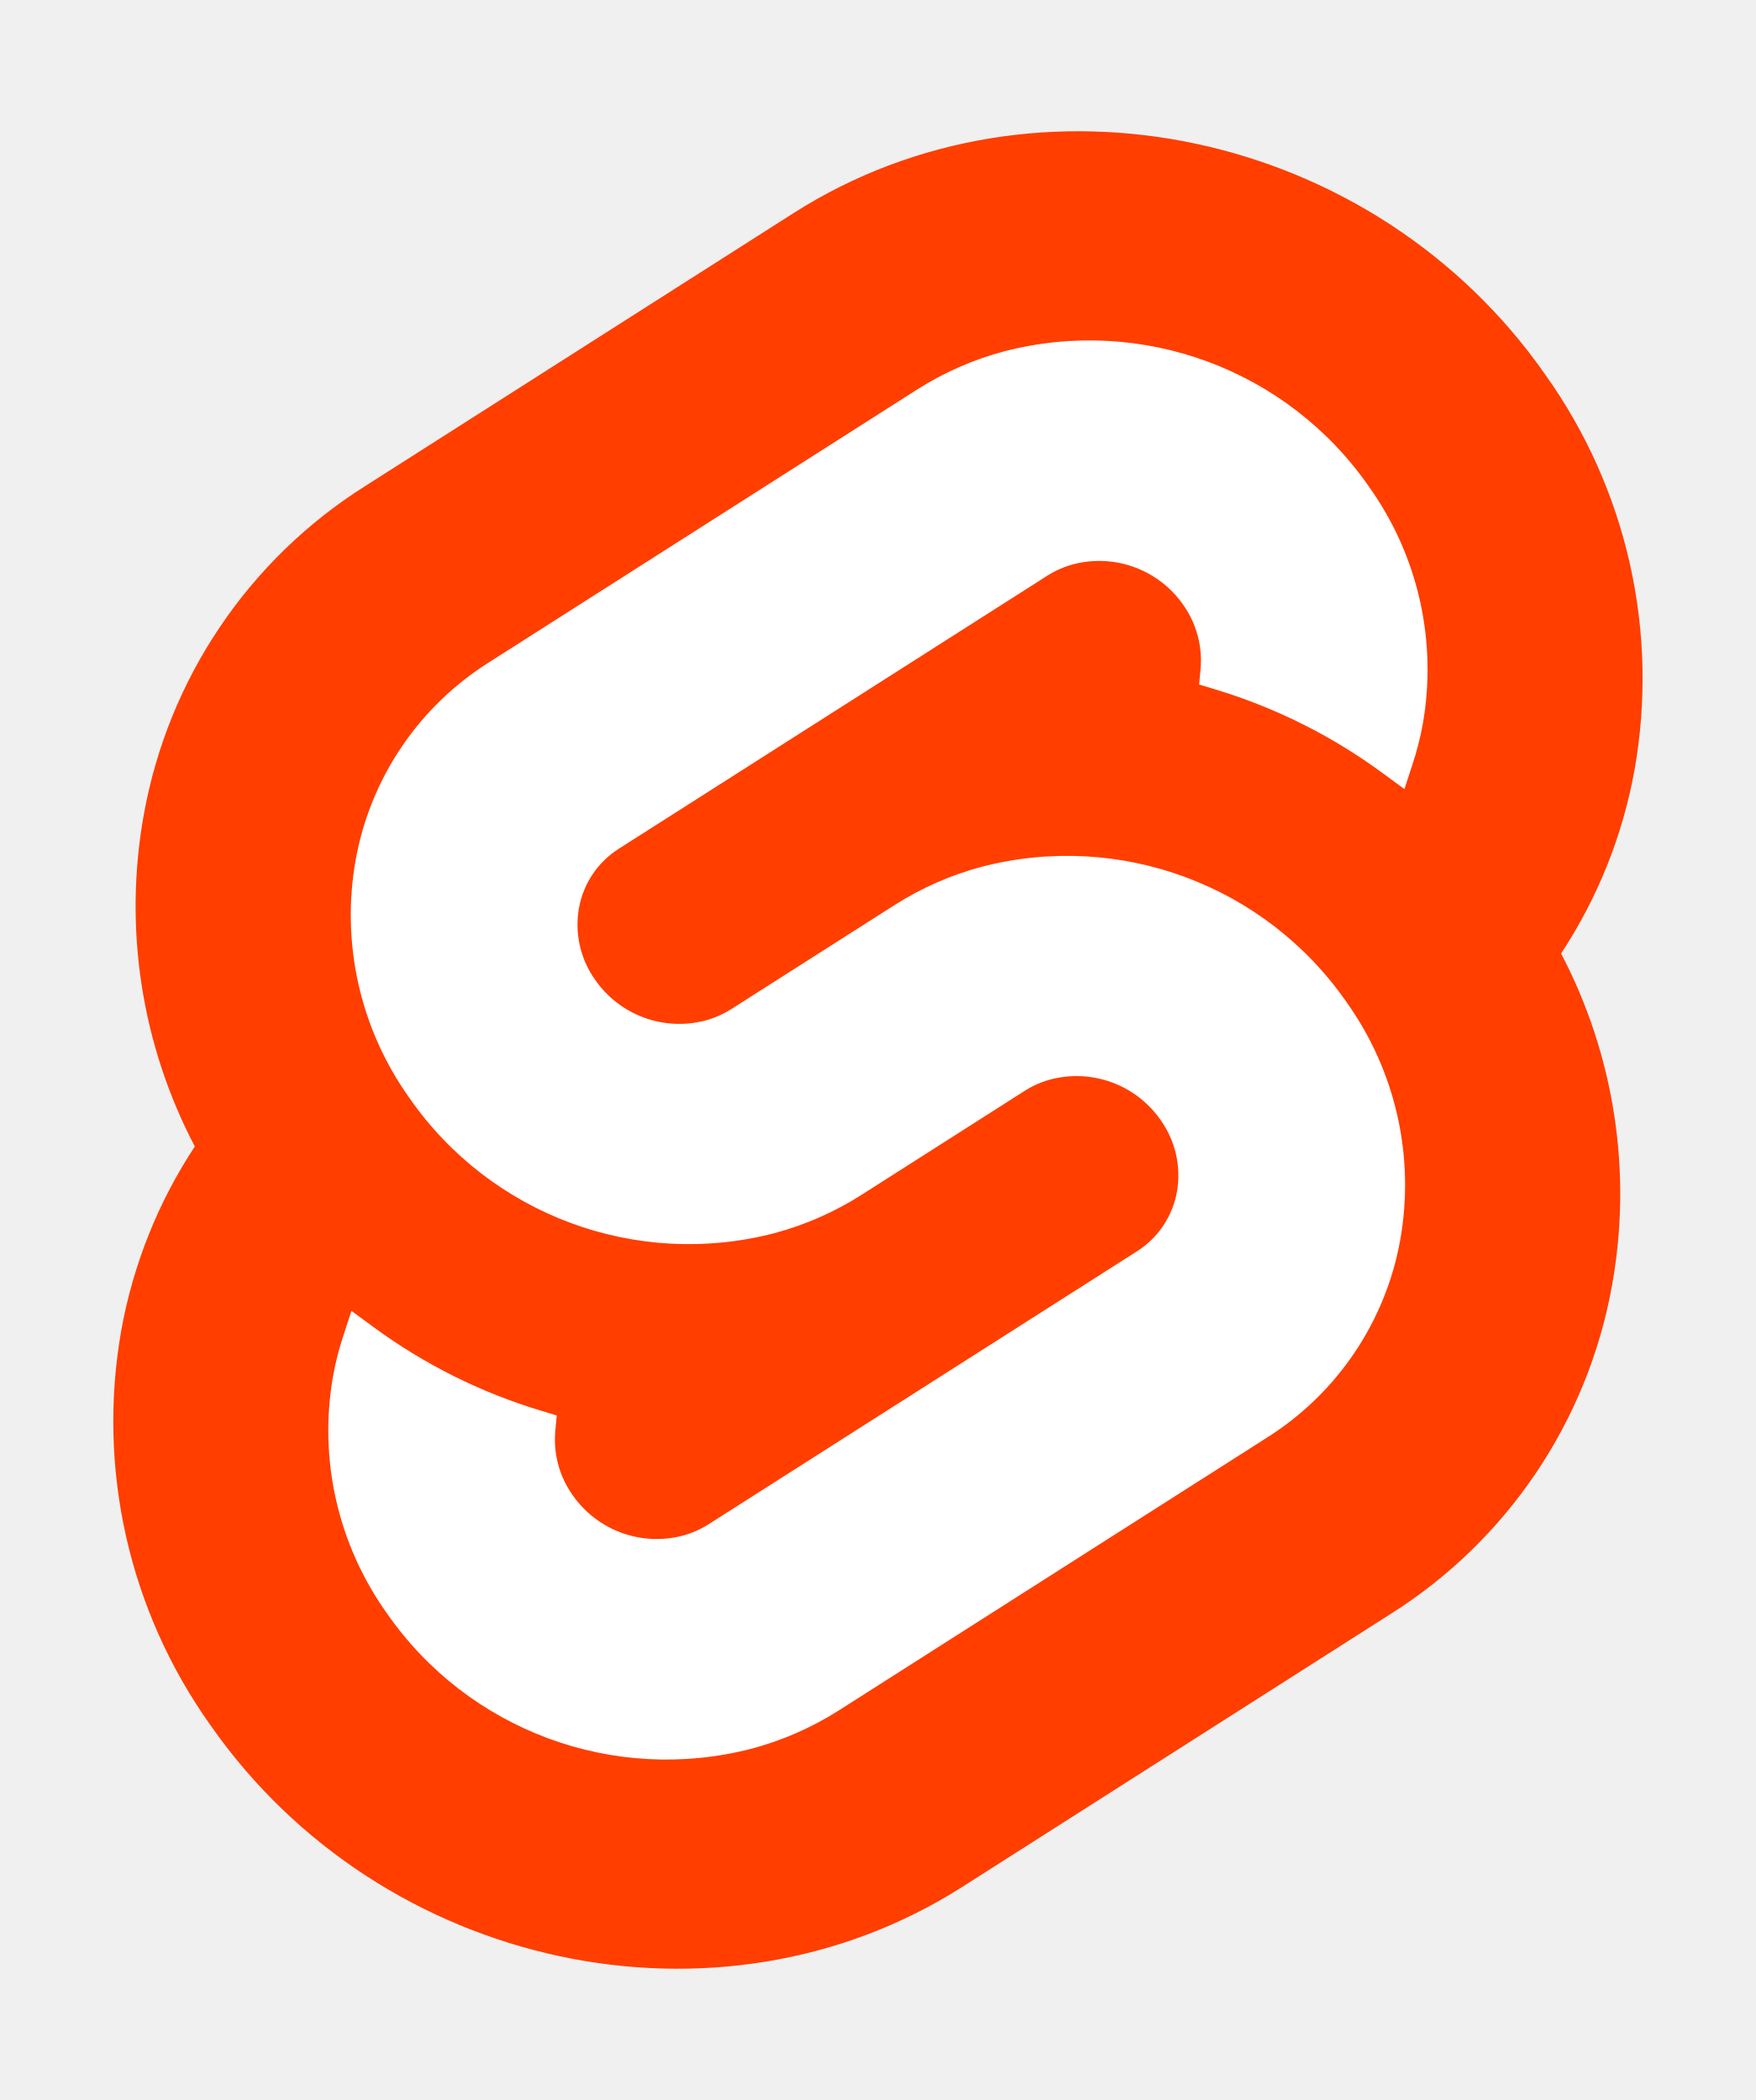
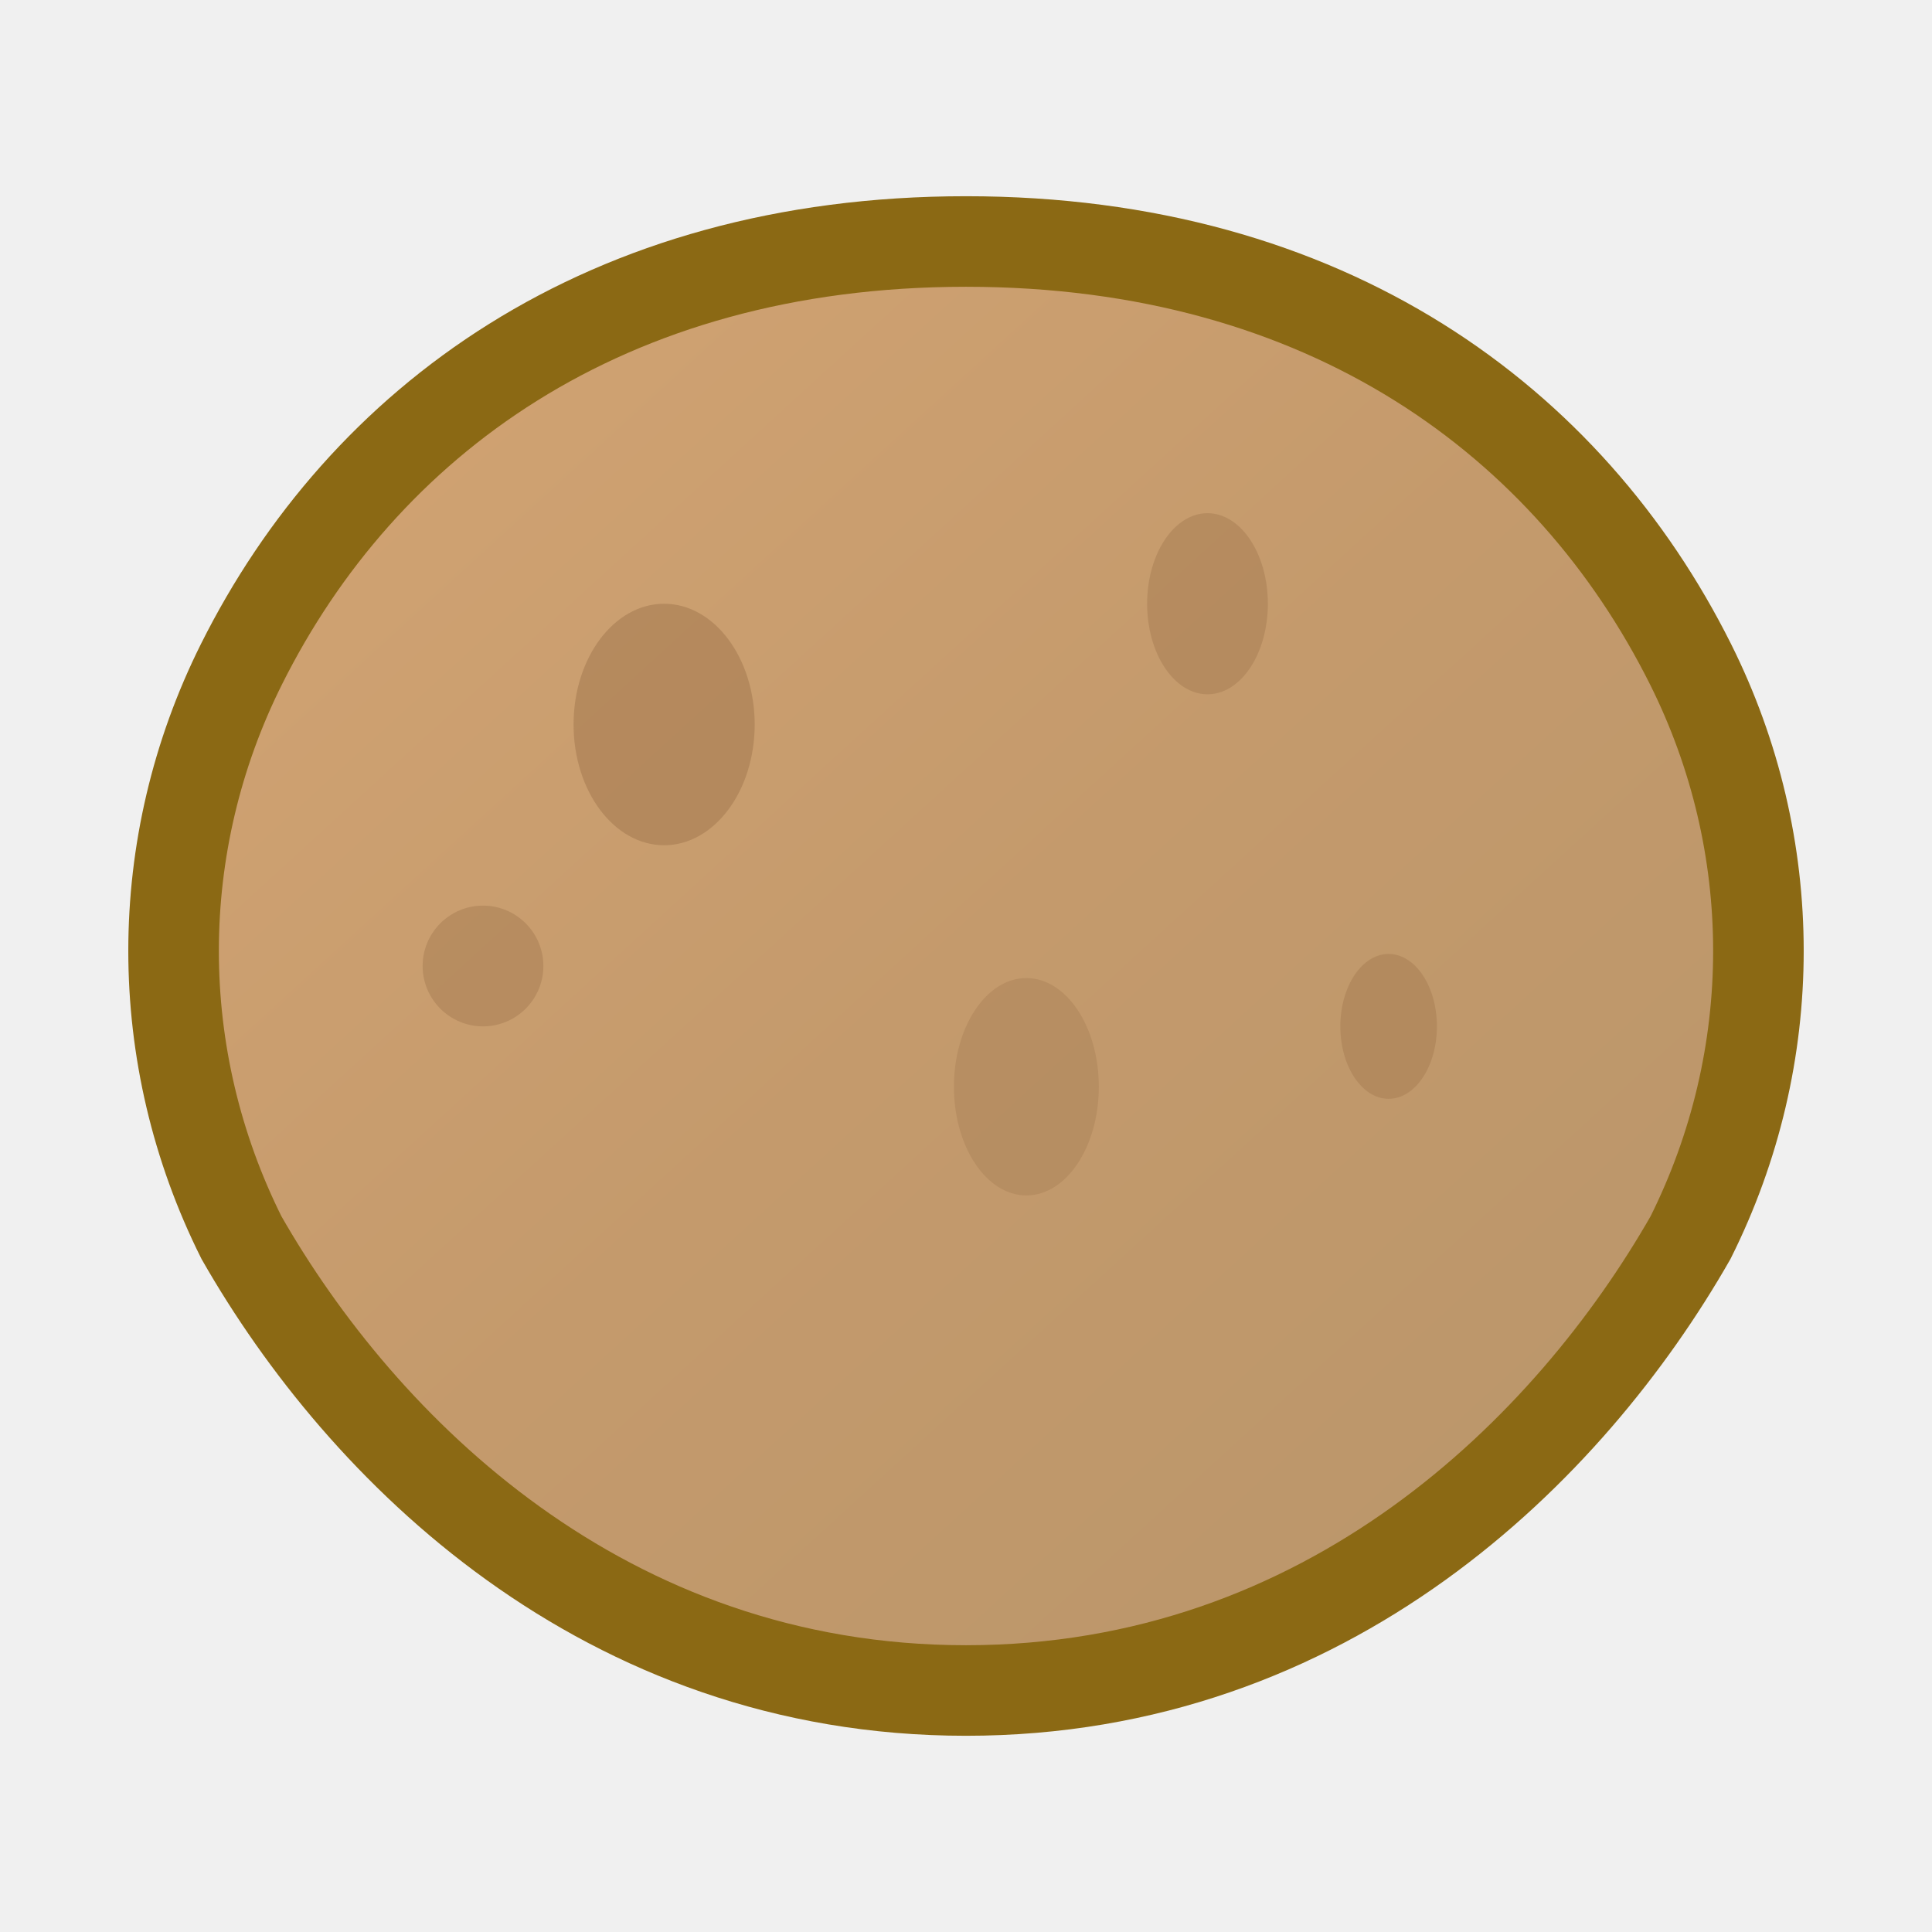
- <svg xmlns="http://www.w3.org/2000/svg" width="107" height="128" viewBox="0 0 107 128">
-   <path d="M94.157 22.819c-10.4-14.885-30.94-19.297-45.792-9.835L22.282 29.608A29.92 29.92 0 0 0 8.764 49.65a31.5 31.5 0 0 0 3.108 20.231 30 30 0 0 0-4.477 11.183 31.9 31.9 0 0 0 5.448 24.116c10.402 14.887 30.942 19.297 45.791 9.835l26.083-16.624A29.92 29.92 0 0 0 98.235 78.35a31.53 31.53 0 0 0-3.105-20.232 30 30 0 0 0 4.474-11.182 31.88 31.88 0 0 0-5.447-24.116" style="fill:#ff3e00" />
-   <path d="M45.817 106.582a20.72 20.72 0 0 1-22.237-8.243 19.17 19.17 0 0 1-3.277-14.503 18 18 0 0 1 .624-2.435l.49-1.498 1.337.981a33.6 33.6 0 0 0 10.203 5.098l.97.294-.09.968a5.85 5.85 0 0 0 1.052 3.878 6.24 6.24 0 0 0 6.695 2.485 5.8 5.8 0 0 0 1.603-.704L69.27 76.28a5.43 5.43 0 0 0 2.45-3.631 5.8 5.8 0 0 0-.987-4.371 6.24 6.24 0 0 0-6.698-2.487 5.7 5.7 0 0 0-1.6.704l-9.953 6.345a19 19 0 0 1-5.296 2.326 20.72 20.72 0 0 1-22.237-8.243 19.17 19.17 0 0 1-3.277-14.502 17.99 17.99 0 0 1 8.13-12.052l26.081-16.623a19 19 0 0 1 5.3-2.329 20.72 20.72 0 0 1 22.237 8.243 19.17 19.17 0 0 1 3.277 14.503 18 18 0 0 1-.624 2.435l-.49 1.498-1.337-.98a33.6 33.6 0 0 0-10.203-5.1l-.97-.294.09-.968a5.86 5.86 0 0 0-1.052-3.878 6.24 6.24 0 0 0-6.696-2.485 5.8 5.8 0 0 0-1.602.704L37.73 51.72a5.42 5.42 0 0 0-2.449 3.63 5.79 5.79 0 0 0 .986 4.372 6.24 6.24 0 0 0 6.698 2.486 5.8 5.8 0 0 0 1.602-.704l9.952-6.342a19 19 0 0 1 5.295-2.328 20.72 20.72 0 0 1 22.237 8.242 19.17 19.17 0 0 1 3.277 14.503 18 18 0 0 1-8.13 12.053l-26.081 16.622a19 19 0 0 1-5.3 2.328" style="fill:#fff" />
+ <svg xmlns="http://www.w3.org/2000/svg" width="32" height="32" viewBox="0 0 32 32">
+   <defs>
+     <linearGradient id="potatoGrad" x1="0%" y1="0%" x2="100%" y2="100%">
+       <stop offset="0%" style="stop-color:#D4A574" />
+       <stop offset="50%" style="stop-color:#C49A6C" />
+       <stop offset="100%" style="stop-color:#B8956A" />
+     </linearGradient>
+   </defs>
+   <path d="M16 4c-6 0-10 3-12 7-1.5 3-1.5 6.5 0 9.5C6 24 10 28 16 28s10-4 12-7.5c1.5-3 1.5-6.5 0-9.5C26 7 22 4 16 4z" fill="url(#potatoGrad)" stroke="#8B6914" stroke-width="1.5" />
+   <ellipse cx="11" cy="12" rx="1.5" ry="2" fill="#A67C52" opacity="0.6" />
+   <ellipse cx="20" cy="10" rx="1" ry="1.5" fill="#A67C52" opacity="0.5" />
+   <ellipse cx="17" cy="18" rx="1.2" ry="1.8" fill="#A67C52" opacity="0.4" />
+   <circle cx="8" cy="16" r="1" fill="#A67C52" opacity="0.5" />
+   <ellipse cx="23" cy="17" rx="0.8" ry="1.2" fill="#A67C52" opacity="0.5" />
</svg>
